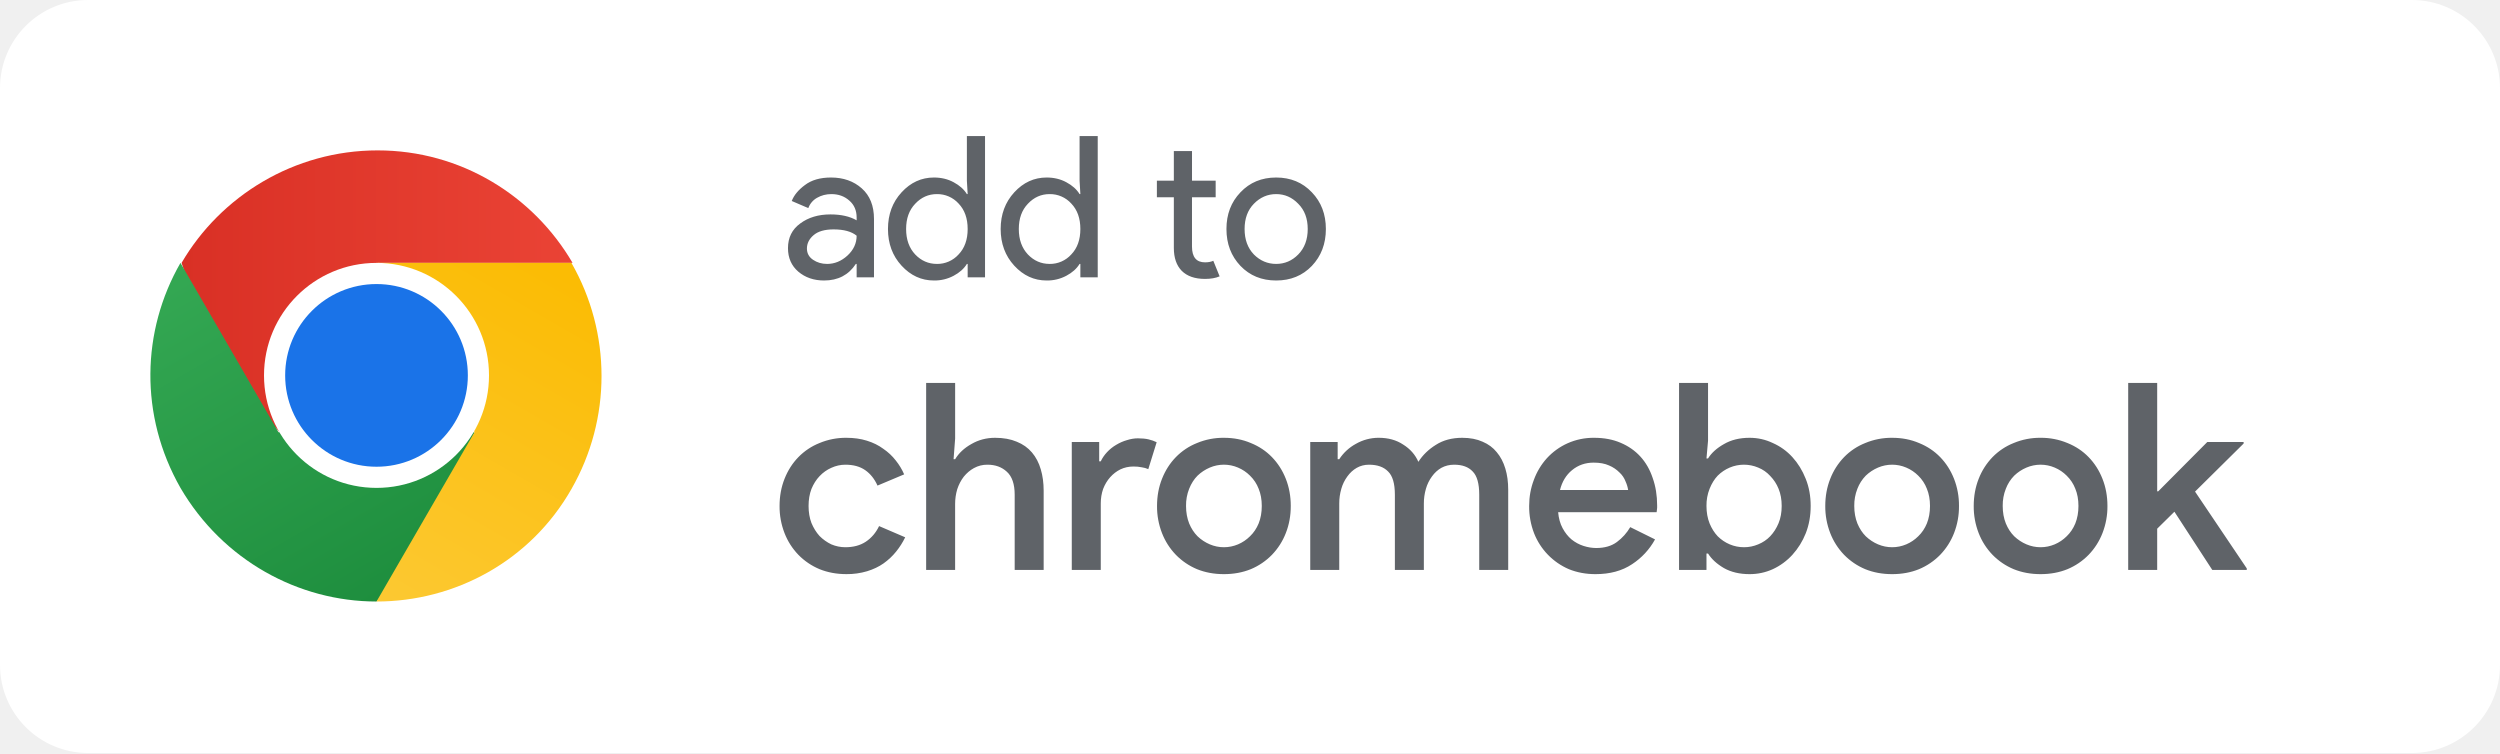
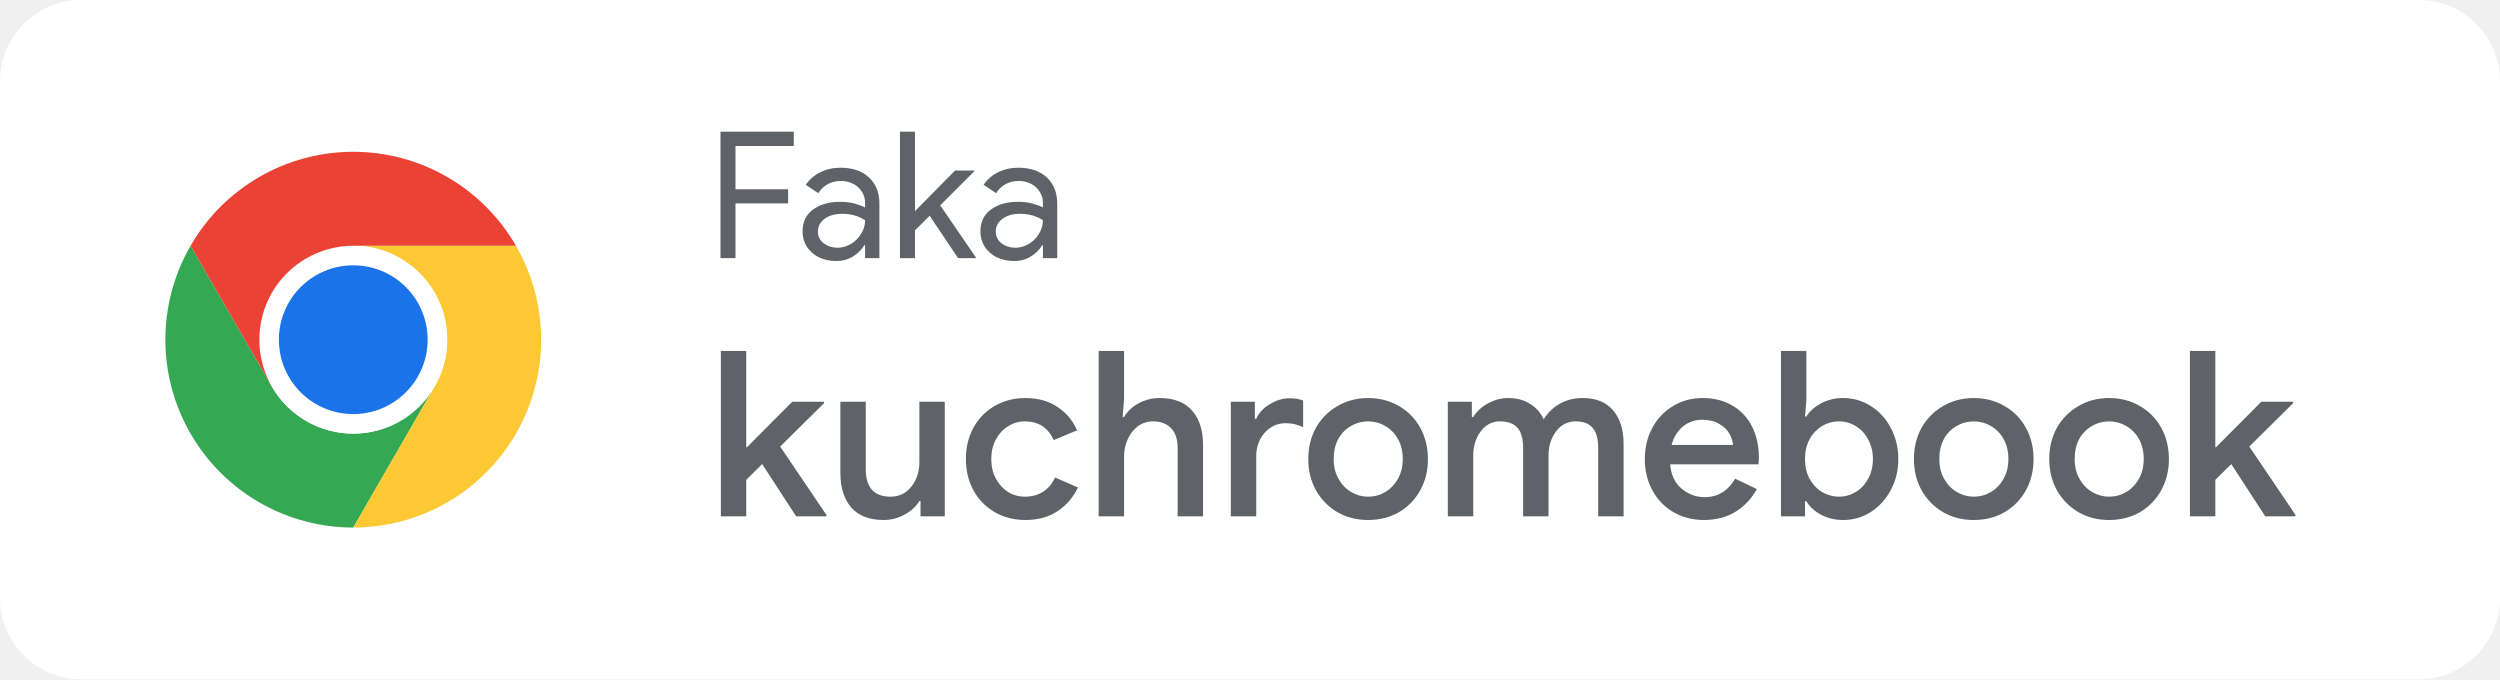
- <svg xmlns="http://www.w3.org/2000/svg" width="166" height="50" fill="none">
-   <g clip-path="url(#a)">
-     <rect width="166" height="50" fill="#fff" rx="5.85" />
-     <path fill="#5F6368" d="M82.366 12.77c.62-.655 1.41-.983 2.37-.983.961 0 1.752.328 2.372.983.62.646.93 1.458.93 2.436s-.31 1.795-.93 2.45c-.62.646-1.41.969-2.371.969-.96 0-1.751-.323-2.371-.97-.62-.654-.93-1.47-.93-2.449 0-.978.31-1.79.93-2.436Zm.89 4.126c.42.419.913.628 1.48.628.568 0 1.057-.209 1.468-.628.419-.428.629-.991.629-1.69 0-.698-.21-1.257-.63-1.676-.41-.428-.899-.642-1.466-.642-.568 0-1.061.214-1.48.642-.41.419-.616.978-.616 1.676 0 .699.205 1.262.616 1.69ZM80.013 18.52c-.672 0-1.188-.179-1.546-.537-.349-.358-.524-.864-.524-1.52v-3.366h-1.126v-1.1h1.126v-1.965h1.206v1.965h1.571v1.1h-1.572v3.275c0 .698.289 1.048.865 1.048.218 0 .402-.035.55-.105l.42 1.035c-.263.113-.586.17-.97.17ZM69.496 18.625c-.83 0-1.545-.328-2.148-.983-.602-.654-.904-1.467-.904-2.436 0-.97.302-1.781.904-2.436.603-.655 1.319-.983 2.148-.983.49 0 .926.105 1.31.315.393.21.686.471.878.786h.052l-.052-.891v-2.96h1.205v9.378h-1.153v-.89h-.052c-.192.314-.485.576-.878.785a2.69 2.69 0 0 1-1.31.315Zm.197-1.1a1.9 1.9 0 0 0 1.44-.63c.402-.418.603-.982.603-1.689 0-.707-.2-1.27-.602-1.69a1.9 1.9 0 0 0-1.441-.628c-.56 0-1.04.214-1.441.642-.402.419-.603.978-.603 1.676 0 .699.201 1.262.603 1.69.402.419.882.628 1.44.628ZM62.013 18.625c-.83 0-1.545-.328-2.148-.983-.603-.654-.904-1.467-.904-2.436 0-.97.301-1.781.904-2.436.602-.655 1.319-.983 2.148-.983.49 0 .926.105 1.31.315.393.21.685.471.878.786h.052l-.052-.891v-2.96h1.205v9.378h-1.153v-.89h-.052c-.192.314-.485.576-.878.785a2.69 2.69 0 0 1-1.31.315Zm.197-1.1a1.9 1.9 0 0 0 1.44-.63c.402-.418.603-.982.603-1.689 0-.707-.2-1.27-.602-1.69a1.9 1.9 0 0 0-1.441-.628c-.56 0-1.04.214-1.441.642-.402.419-.603.978-.603 1.676 0 .699.201 1.262.603 1.69.401.419.882.628 1.44.628ZM54.72 18.625c-.682 0-1.254-.197-1.716-.59-.455-.393-.682-.912-.682-1.558 0-.699.271-1.245.813-1.638.54-.401 1.209-.602 2.004-.602.707 0 1.288.13 1.742.393v-.184c0-.471-.162-.847-.485-1.126-.323-.288-.72-.432-1.192-.432-.35 0-.668.083-.956.248a1.29 1.29 0 0 0-.576.682l-1.1-.472c.148-.384.44-.738.877-1.06.437-.333 1.013-.499 1.729-.499.82 0 1.502.24 2.043.72.542.481.812 1.158.812 2.031v3.877h-1.152v-.89h-.053c-.48.733-1.183 1.1-2.109 1.1Zm.196-1.1c.498 0 .947-.184 1.349-.55.41-.376.616-.817.616-1.324-.34-.279-.852-.419-1.533-.419-.585 0-1.026.127-1.323.38-.297.253-.445.55-.445.89 0 .315.135.564.406.748.27.183.58.274.93.274ZM141.312 25.428h1.925v7.197h.069l3.26-3.278h2.411v.104l-3.226 3.191 3.434 5.099v.104h-2.289l-2.515-3.867-1.144 1.127v2.74h-1.925V25.428ZM135.494 29.07a4.51 4.51 0 0 1 1.786.347c.544.22 1.012.531 1.405.936s.7.884.919 1.44c.22.554.33 1.156.33 1.803a4.85 4.85 0 0 1-.33 1.804 4.314 4.314 0 0 1-.919 1.439 4.252 4.252 0 0 1-1.405.954c-.543.22-1.138.33-1.786.33-.647 0-1.243-.11-1.786-.33a4.262 4.262 0 0 1-1.405-.954 4.33 4.33 0 0 1-.919-1.44 4.87 4.87 0 0 1-.329-1.803c0-.647.11-1.249.329-1.803a4.33 4.33 0 0 1 .919-1.44 4.052 4.052 0 0 1 1.405-.936 4.513 4.513 0 0 1 1.786-.347Zm0 7.266c.324 0 .636-.064.937-.19.3-.128.566-.307.797-.538.243-.232.434-.515.573-.85.138-.347.208-.734.208-1.162 0-.428-.07-.81-.208-1.144a2.418 2.418 0 0 0-.573-.868 2.492 2.492 0 0 0-.797-.537 2.383 2.383 0 0 0-1.873 0 2.686 2.686 0 0 0-.815.537 2.52 2.52 0 0 0-.555.868 2.966 2.966 0 0 0-.208 1.144c0 .428.069.815.208 1.162.138.335.323.618.555.85.242.23.514.41.815.537.3.127.612.191.936.191ZM125.638 29.07c.647 0 1.243.115 1.786.347.543.22 1.012.531 1.405.936s.699.884.919 1.44a4.85 4.85 0 0 1 .329 1.803 4.85 4.85 0 0 1-.329 1.804 4.33 4.33 0 0 1-.919 1.439 4.262 4.262 0 0 1-1.405.954c-.543.22-1.139.33-1.786.33-.648 0-1.243-.11-1.786-.33a4.252 4.252 0 0 1-1.405-.954 4.33 4.33 0 0 1-.919-1.44 4.85 4.85 0 0 1-.33-1.803c0-.647.11-1.249.33-1.803a4.33 4.33 0 0 1 .919-1.44 4.042 4.042 0 0 1 1.405-.936 4.51 4.51 0 0 1 1.786-.347Zm0 7.266c.324 0 .636-.064.936-.19.301-.128.567-.307.798-.538.243-.232.434-.515.572-.85.139-.347.208-.734.208-1.162 0-.428-.069-.81-.208-1.144a2.403 2.403 0 0 0-.572-.868 2.485 2.485 0 0 0-.798-.537 2.383 2.383 0 0 0-1.873 0 2.71 2.71 0 0 0-.815.537 2.55 2.55 0 0 0-.555.868 2.985 2.985 0 0 0-.208 1.144c0 .428.07.815.208 1.162.139.335.324.618.555.85.243.23.515.41.815.537.301.127.613.191.937.191ZM111.489 25.428h1.925v3.833l-.104 1.179h.104c.231-.37.584-.688 1.058-.954.474-.277 1.04-.416 1.699-.416.544 0 1.058.115 1.544.347.497.22.93.531 1.3.936s.665.884.885 1.44c.219.543.329 1.144.329 1.803s-.11 1.266-.329 1.82a4.696 4.696 0 0 1-.885 1.423 4.07 4.07 0 0 1-1.3.954c-.486.22-1 .33-1.544.33-.659 0-1.225-.134-1.699-.4-.474-.277-.827-.6-1.058-.97h-.104v1.092h-1.821V25.428Zm4.318 10.908c.324 0 .636-.064.936-.19.313-.128.578-.307.798-.538.231-.243.416-.532.555-.867.139-.336.208-.717.208-1.145 0-.428-.069-.81-.208-1.144a2.587 2.587 0 0 0-.555-.85 2.155 2.155 0 0 0-.798-.555 2.426 2.426 0 0 0-1.89 0c-.3.127-.566.306-.798.537-.219.232-.398.52-.537.868a2.966 2.966 0 0 0-.208 1.144c0 .428.069.815.208 1.162.139.335.318.618.537.85.232.23.498.41.798.537.301.127.619.191.954.191ZM109.895 35.816a4.61 4.61 0 0 1-1.526 1.647c-.659.44-1.468.66-2.428.66-.636 0-1.225-.11-1.769-.33a4.312 4.312 0 0 1-2.306-2.376 4.898 4.898 0 0 1-.33-1.821c0-.613.105-1.19.313-1.734a4.39 4.39 0 0 1 .867-1.44 4.197 4.197 0 0 1 1.37-.988 4.209 4.209 0 0 1 1.769-.364c.659 0 1.242.11 1.751.33.52.219.96.525 1.318.918.358.393.63.867.815 1.422.197.555.295 1.162.295 1.821v.156a.768.768 0 0 0-.017.157.55.55 0 0 0-.018.138h-6.538c.035.405.133.758.295 1.058.162.3.359.55.59.746.243.196.509.34.798.433.289.093.572.139.849.139.555 0 1.012-.133 1.37-.399a3.29 3.29 0 0 0 .885-.988l1.647.815Zm-1.786-3.278a2.129 2.129 0 0 0-.173-.572 1.528 1.528 0 0 0-.399-.59 2.096 2.096 0 0 0-.694-.468c-.277-.127-.618-.19-1.023-.19-.555 0-1.035.167-1.439.502-.394.324-.659.763-.798 1.318h4.526ZM87 29.347h1.821v1.145h.104a3.064 3.064 0 0 1 1.11-1.023 3.037 3.037 0 0 1 1.509-.4c.636 0 1.18.151 1.63.452.462.289.798.67 1.006 1.144.289-.45.676-.826 1.162-1.127.485-.312 1.07-.468 1.751-.468.52 0 .971.087 1.353.26.382.162.694.393.936.694.255.3.445.664.573 1.092.127.416.19.885.19 1.405v5.324h-1.924V32.85c0-.74-.145-1.254-.434-1.543-.278-.3-.688-.451-1.231-.451-.312 0-.596.07-.85.208-.243.139-.45.33-.624.572a2.553 2.553 0 0 0-.4.816 3.46 3.46 0 0 0-.138.988v4.405H92.62V32.85c0-.74-.15-1.254-.45-1.543-.29-.3-.712-.451-1.267-.451-.3 0-.572.07-.815.208-.243.139-.45.33-.624.572a2.551 2.551 0 0 0-.399.816 3.46 3.46 0 0 0-.139.988v4.405H87v-8.498ZM81.267 29.07c.648 0 1.243.115 1.787.347.543.22 1.011.531 1.404.936s.7.884.92 1.44c.219.554.329 1.156.329 1.803s-.11 1.249-.33 1.804a4.324 4.324 0 0 1-.919 1.439 4.257 4.257 0 0 1-1.404.954c-.544.22-1.14.33-1.787.33s-1.242-.11-1.786-.33a4.258 4.258 0 0 1-1.404-.954 4.322 4.322 0 0 1-.92-1.44 4.856 4.856 0 0 1-.33-1.803c0-.647.11-1.249.33-1.803.22-.555.526-1.035.92-1.44a4.048 4.048 0 0 1 1.404-.936 4.513 4.513 0 0 1 1.786-.347Zm0 7.266c.324 0 .636-.064.937-.19.3-.128.566-.307.797-.538.243-.232.434-.515.573-.85.139-.347.208-.734.208-1.162 0-.428-.07-.81-.208-1.144a2.415 2.415 0 0 0-.573-.868 2.49 2.49 0 0 0-.797-.537 2.38 2.38 0 0 0-1.873 0 2.7 2.7 0 0 0-.815.537c-.231.232-.416.52-.555.868a2.971 2.971 0 0 0-.208 1.144c0 .428.07.815.208 1.162.139.335.324.618.555.85a2.7 2.7 0 0 0 .815.537c.3.127.613.191.936.191ZM71.166 29.347h1.82v1.284h.105c.104-.22.243-.422.416-.607a2.67 2.67 0 0 1 .607-.486c.231-.139.468-.243.711-.312.254-.081.497-.121.728-.121.278 0 .515.023.711.069.197.046.376.11.538.19l-.555 1.787a1.586 1.586 0 0 0-.433-.122 2.511 2.511 0 0 0-.555-.052c-.313 0-.602.064-.868.191-.254.127-.48.3-.676.52-.196.22-.352.48-.468.78-.104.301-.156.62-.156.955v4.422h-1.925v-8.498ZM61.496 25.428h1.925v3.694l-.104 1.37h.104c.243-.405.601-.74 1.075-1.006.474-.277 1-.416 1.578-.416.555 0 1.035.087 1.44.26.404.162.74.399 1.005.711.266.312.463.688.59 1.127.127.428.19.902.19 1.422v5.255h-1.924V32.85c0-.705-.174-1.214-.52-1.526-.336-.312-.764-.468-1.284-.468a1.8 1.8 0 0 0-.902.225c-.254.14-.48.33-.676.573-.185.242-.33.52-.433.832a3.4 3.4 0 0 0-.14.971v4.388h-1.924V25.428ZM60.105 35.677a4.915 4.915 0 0 1-.607.954c-.231.289-.509.549-.832.78-.313.22-.677.393-1.093.52a4.67 4.67 0 0 1-1.37.191c-.647 0-1.243-.11-1.786-.33a4.258 4.258 0 0 1-1.405-.953 4.322 4.322 0 0 1-.919-1.44 4.856 4.856 0 0 1-.33-1.803c0-.647.11-1.249.33-1.803.22-.555.526-1.035.92-1.44a4.048 4.048 0 0 1 1.404-.936 4.513 4.513 0 0 1 1.786-.347c.497 0 .948.063 1.353.19.416.128.78.307 1.092.538.324.22.601.48.833.78.231.29.416.596.555.92l-1.77.745c-.196-.439-.467-.78-.814-1.023-.347-.243-.786-.364-1.318-.364-.324 0-.636.07-.937.208-.289.127-.549.312-.78.555-.22.231-.399.514-.538.85-.127.335-.19.71-.19 1.127 0 .416.063.792.19 1.127.14.336.318.624.538.867.231.231.491.416.78.555.3.127.613.191.937.191.532 0 .983-.121 1.352-.364.382-.255.677-.601.885-1.04l1.734.745Z" />
-     <path fill="url(#b)" d="m12.056 17.456 2.071 6.287 4.438 4.955 6.509-11.242h12.944c-2.589-4.438-7.397-7.47-12.944-7.47-5.547 0-10.429 3.032-13.018 7.47Z" />
-     <path fill="url(#c)" d="m25 39.94 4.438-4.955 2.07-6.287H18.492l-6.509-11.242c-2.589 4.511-2.736 10.133 0 14.94 2.81 4.808 7.84 7.545 13.018 7.545Z" />
-     <path fill="url(#d)" d="M37.944 17.456H25l6.509 11.242L25 39.941c5.177 0 10.207-2.663 12.944-7.47a15.107 15.107 0 0 0 0-15.015Z" />
-     <path fill="#fff" d="M25 32.396a7.47 7.47 0 1 0 0-14.94 7.47 7.47 0 0 0 0 14.94Z" />
-     <path fill="#1A73E8" d="M25 30.991a6.065 6.065 0 1 0 0-12.13 6.065 6.065 0 0 0 0 12.13Z" />
-   </g>
-   <defs>
-     <linearGradient id="b" x1="12.028" x2="37.942" y1="19.346" y2="19.346" gradientUnits="userSpaceOnUse">
-       <stop stop-color="#D93025" />
-       <stop offset="1" stop-color="#EA4335" />
-     </linearGradient>
-     <linearGradient id="c" x1="26.604" x2="13.646" y1="38.982" y2="16.539" gradientUnits="userSpaceOnUse">
-       <stop stop-color="#1E8E3E" />
-       <stop offset="1" stop-color="#34A853" />
-     </linearGradient>
-     <linearGradient id="d" x1="35.798" x2="22.841" y1="17.446" y2="39.888" gradientUnits="userSpaceOnUse">
-       <stop stop-color="#FBBC04" />
-       <stop offset="1" stop-color="#FCC934" />
-     </linearGradient>
-     <clipPath id="a">
-       <path fill="#fff" d="M0 0h166v50H0z" />
-     </clipPath>
-   </defs>
+ <svg xmlns="http://www.w3.org/2000/svg" width="184" height="50" fill="none">
+   <rect width="184" height="50" fill="#fff" rx="6" />
+   <path fill="#34A853" d="m20.013 28.458-5.987-10.37a13.82 13.82 0 0 0-.001 13.827A13.82 13.82 0 0 0 26 38.828l5.987-10.37v-.002a6.914 6.914 0 0 1-11.975.002" />
+   <path fill="#FCC934" d="m31.987 28.458-5.986 10.37a13.82 13.82 0 0 0 11.974-6.913 13.82 13.82 0 0 0-.002-13.829H26l-.002.001a6.914 6.914 0 0 1 5.99 10.37" />
+   <path fill="#fff" d="M26 31.914a6.914 6.914 0 1 0 0-13.828 6.914 6.914 0 0 0 0 13.828" />
+   <path fill="#1A73E8" d="M26 30.475a5.474 5.474 0 1 0 0-10.948 5.474 5.474 0 0 0 0 10.948" />
+   <path fill="#EA4335" d="M26 18.086h11.973A13.82 13.82 0 0 0 26 11.172a13.82 13.82 0 0 0-11.975 6.916l5.987 10.37h.002A6.915 6.915 0 0 1 26 18.087" />
+   <path fill="#5F6368" d="M53.027 9.692h5.395v1.053h-4.29v3.185h3.874v1.04h-3.874V19h-1.105zm8.512 9.516a2.9 2.9 0 0 1-1.274-.273 2.3 2.3 0 0 1-.884-.78 2.1 2.1 0 0 1-.312-1.131q0-1.027.767-1.599.78-.572 1.989-.572.597 0 1.079.13.48.13.767.286v-.338q0-.468-.247-.832a1.5 1.5 0 0 0-.637-.572 1.9 1.9 0 0 0-.871-.208q-1.105 0-1.69.897l-.923-.611a2.7 2.7 0 0 1 1.066-.923q.663-.338 1.495-.338 1.325 0 2.093.715.767.715.767 1.924V19H63.67v-.949h-.052q-.312.495-.845.832a2.3 2.3 0 0 1-1.235.325m.09-.975q.52 0 .989-.273t.754-.741q.299-.468.299-1.014-.729-.468-1.677-.468-.82 0-1.313.377-.481.364-.481.936 0 .52.429.858.43.325 1 .325m4.609-8.541h1.105v5.85l2.95-2.99h1.418v.052l-2.51 2.509 2.627 3.835V19h-1.313l-2.093-3.12-1.08 1.079V19h-1.104zm8.39 9.516a2.9 2.9 0 0 1-1.275-.273 2.3 2.3 0 0 1-.883-.78 2.1 2.1 0 0 1-.312-1.131q0-1.027.766-1.599.78-.572 1.99-.572.597 0 1.079.13.48.13.767.286v-.338q0-.468-.248-.832a1.5 1.5 0 0 0-.636-.572 1.9 1.9 0 0 0-.872-.208q-1.105 0-1.69.897l-.922-.611a2.7 2.7 0 0 1 1.066-.923q.663-.338 1.495-.338 1.325 0 2.093.715.766.715.766 1.924V19H76.76v-.949h-.053q-.312.495-.844.832a2.3 2.3 0 0 1-1.236.325m.09-.975q.52 0 .989-.273a2.1 2.1 0 0 0 .754-.741q.299-.468.299-1.014-.729-.468-1.678-.468-.818 0-1.312.377-.481.364-.481.936 0 .52.428.858.43.325 1.002.325m-21.664 7.595h1.87v7.089h.051l3.332-3.349h2.346v.102l-3.23 3.196 3.4 5.032V38h-2.227l-2.499-3.842-1.173 1.156V38h-1.87zM65.03 38.272q-1.564 0-2.38-.918-.799-.935-.799-2.567v-5.219h1.87v4.964q0 2.023 1.82 2.023.951 0 1.53-.731.594-.748.594-1.785v-4.471h1.87V38H67.75v-1.122h-.085q-.374.612-1.105 1.003-.714.39-1.53.391m10.445 0q-1.259 0-2.261-.578a4.1 4.1 0 0 1-1.564-1.598q-.561-1.037-.561-2.312 0-1.292.56-2.312a4.1 4.1 0 0 1 1.565-1.598q1.002-.578 2.26-.578 1.395 0 2.364.663a3.7 3.7 0 0 1 1.428 1.717l-1.717.714q-.612-1.377-2.142-1.377-.645 0-1.207.357-.561.34-.901.969-.34.63-.34 1.445t.34 1.445.9.986q.562.34 1.208.34.781 0 1.36-.357.578-.374.884-1.054l1.683.731a4.14 4.14 0 0 1-1.48 1.734q-.985.663-2.38.663m5.387-12.444h1.87v3.536l-.102 1.326h.102q.357-.612 1.07-1.003.715-.39 1.548-.391 1.597 0 2.397.935.798.917.799 2.516V38h-1.87v-4.998q0-1.003-.493-1.496t-1.31-.493q-.629 0-1.121.357a2.4 2.4 0 0 0-.748.952 3 3 0 0 0-.272 1.258V38h-1.87zm9.728 3.74h1.768v1.258h.102q.272-.646.986-1.071.714-.442 1.462-.442.612 0 1.003.17v1.955a2.85 2.85 0 0 0-1.292-.289q-.917 0-1.547.714-.612.697-.612 1.717V38h-1.87zm10.103 8.704q-1.258 0-2.261-.578a4.3 4.3 0 0 1-1.581-1.615q-.561-1.02-.561-2.295t.56-2.295a4.2 4.2 0 0 1 1.582-1.598q1.003-.595 2.261-.595 1.275 0 2.278.595 1.003.578 1.564 1.598t.561 2.295-.561 2.295a4.2 4.2 0 0 1-1.564 1.615q-1.003.578-2.278.578m0-1.717q.68 0 1.258-.34t.935-.969.357-1.462q0-.85-.357-1.479a2.44 2.44 0 0 0-.935-.952 2.5 2.5 0 0 0-2.516 0 2.44 2.44 0 0 0-.935.952q-.34.63-.34 1.479 0 .833.357 1.462.357.63.935.969.578.34 1.241.34m5.868-6.987h1.768v1.122h.102q.374-.612 1.088-1.003t1.496-.391q.918 0 1.598.425t1.003 1.139a3.3 3.3 0 0 1 1.173-1.139q.748-.425 1.7-.425 1.479 0 2.244.918.765.9.765 2.465V38h-1.87v-5.015q0-1.054-.425-1.513-.408-.459-1.224-.459-.901 0-1.462.748-.544.73-.544 1.785V38h-1.87v-5.015q0-1.054-.425-1.513-.424-.459-1.275-.459-.884 0-1.428.748-.544.73-.544 1.785V38h-1.87zm18.85 8.704q-1.24 0-2.244-.578a4.1 4.1 0 0 1-1.547-1.598q-.561-1.037-.561-2.312 0-1.224.527-2.244a4.1 4.1 0 0 1 1.513-1.632q.97-.612 2.21-.612 1.275 0 2.21.561a3.63 3.63 0 0 1 1.445 1.564q.493.986.493 2.278 0 .153-.017.306l-.017.17h-6.494q.086 1.156.833 1.785.749.63 1.7.629 1.462 0 2.244-1.36l1.598.765a4.4 4.4 0 0 1-1.564 1.666q-.985.612-2.329.612m2.142-5.525a2 2 0 0 0-.272-.833q-.237-.425-.748-.714-.492-.306-1.241-.306-.833 0-1.445.51-.594.51-.816 1.343zm8.118 5.525q-.917 0-1.649-.391-.714-.391-1.071-.986h-.102V38h-1.768V25.828h1.87v3.655l-.102 1.173h.102q.357-.578 1.071-.969a3.44 3.44 0 0 1 1.649-.391 3.7 3.7 0 0 1 2.006.578 4.07 4.07 0 0 1 1.479 1.615q.561 1.02.561 2.295t-.561 2.295a4.23 4.23 0 0 1-1.479 1.615 3.7 3.7 0 0 1-2.006.578m-.323-1.717q.663 0 1.224-.34.579-.34.918-.969.357-.645.357-1.462 0-.816-.357-1.445a2.4 2.4 0 0 0-.918-.986 2.3 2.3 0 0 0-1.224-.34q-.662 0-1.241.34a2.6 2.6 0 0 0-.918.969q-.34.63-.34 1.462 0 .833.34 1.462.357.63.918.969.578.34 1.241.34m9.92 1.717q-1.258 0-2.261-.578a4.3 4.3 0 0 1-1.581-1.615q-.561-1.02-.561-2.295t.561-2.295a4.2 4.2 0 0 1 1.581-1.598q1.003-.595 2.261-.595 1.275 0 2.278.595 1.003.578 1.564 1.598t.561 2.295-.561 2.295a4.2 4.2 0 0 1-1.564 1.615q-1.003.578-2.278.578m0-1.717q.68 0 1.258-.34t.935-.969.357-1.462q0-.85-.357-1.479a2.44 2.44 0 0 0-.935-.952 2.5 2.5 0 0 0-2.516 0 2.44 2.44 0 0 0-.935.952q-.34.63-.34 1.479 0 .833.357 1.462.357.63.935.969.578.34 1.241.34m9.961 1.717q-1.258 0-2.261-.578a4.3 4.3 0 0 1-1.581-1.615q-.561-1.02-.561-2.295t.561-2.295a4.2 4.2 0 0 1 1.581-1.598q1.003-.595 2.261-.595 1.275 0 2.278.595 1.003.578 1.564 1.598t.561 2.295-.561 2.295a4.2 4.2 0 0 1-1.564 1.615q-1.003.578-2.278.578m0-1.717q.68 0 1.258-.34t.935-.969.357-1.462q0-.85-.357-1.479a2.44 2.44 0 0 0-.935-.952 2.5 2.5 0 0 0-2.516 0 2.44 2.44 0 0 0-.935.952q-.34.63-.34 1.479 0 .833.357 1.462.357.63.935.969.578.34 1.241.34m5.951-10.727h1.87v7.089h.051l3.332-3.349h2.346v.102l-3.23 3.196 3.4 5.032V38h-2.227l-2.499-3.842-1.173 1.156V38h-1.87z" />
</svg>
